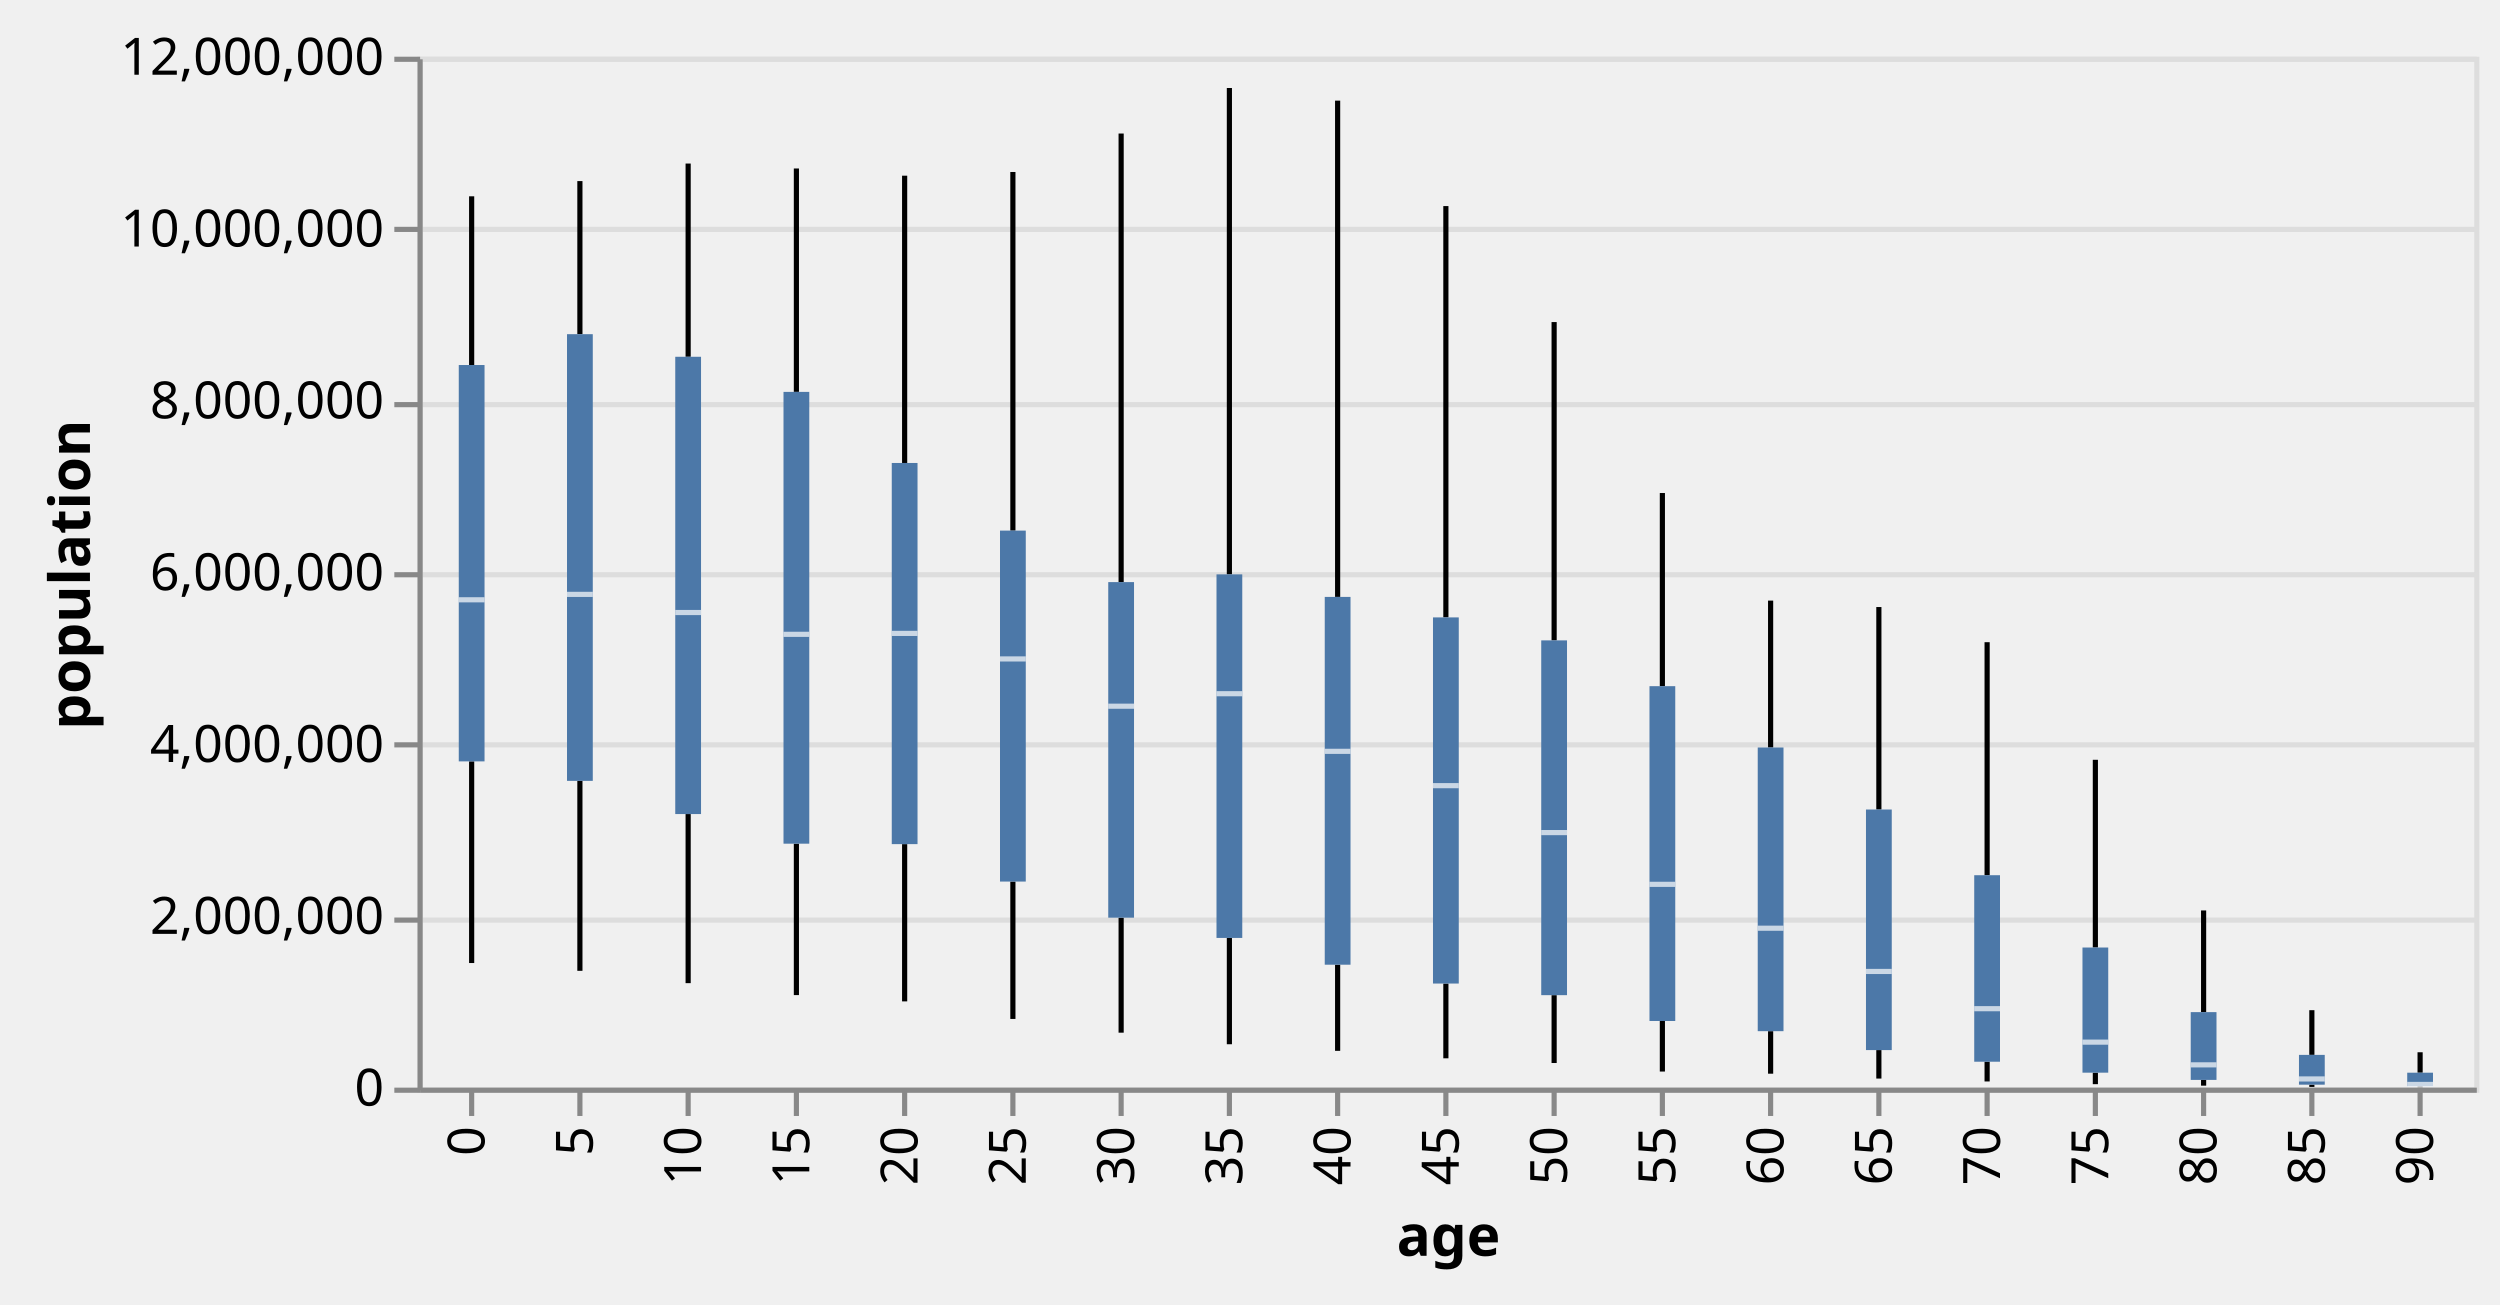
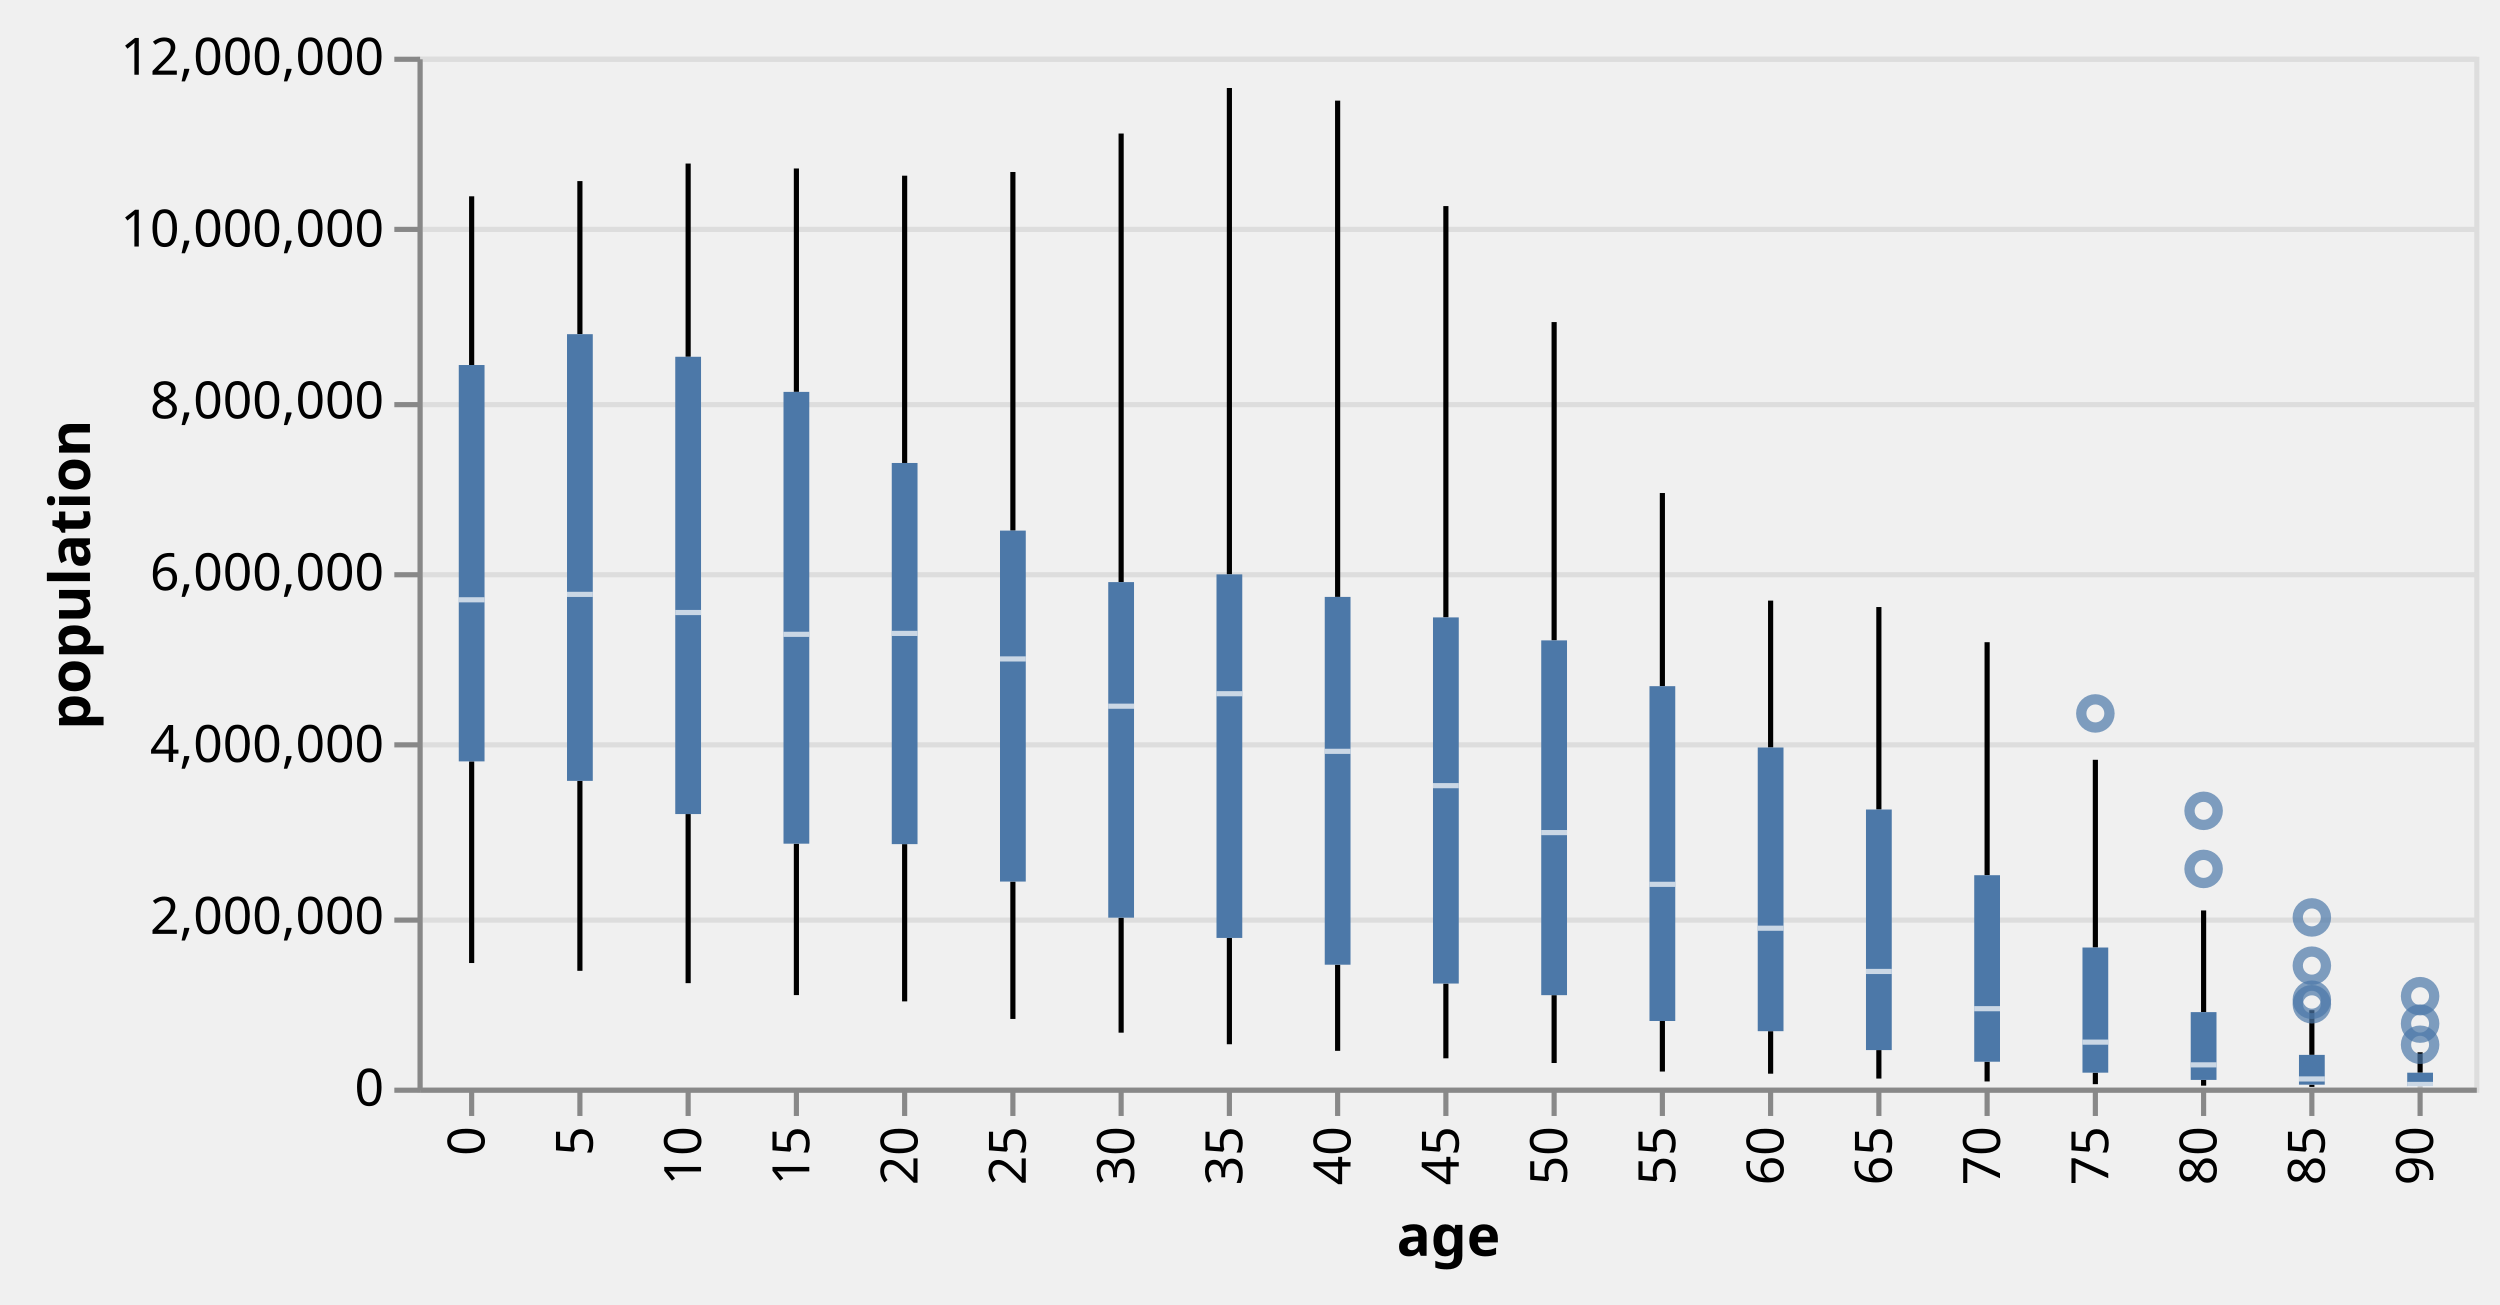
<svg xmlns="http://www.w3.org/2000/svg" class="marks" width="485" height="253" viewBox="0 0 485 253" version="1.1">
  <g transform="translate(81,11)">
    <g class="mark-group role-frame root">
      <g transform="translate(0,0)">
        <path class="background" d="M0.5,0.5h399v200h-399Z" style="fill: none; stroke: #ddd;" />
        <g>
          <g class="mark-group role-axis">
            <g transform="translate(0.5,0.5)">
              <path class="background" d="M0,0h0v0h0Z" style="pointer-events: none; fill: none;" />
              <g>
                <g class="mark-rule role-axis-grid" style="pointer-events: none;">
                  <line transform="translate(0,200)" x2="399" y2="0" style="fill: none; stroke: #ddd; stroke-width: 1; opacity: 1;" />
                  <line transform="translate(0,167)" x2="399" y2="0" style="fill: none; stroke: #ddd; stroke-width: 1; opacity: 1;" />
                  <line transform="translate(0,133)" x2="399" y2="0" style="fill: none; stroke: #ddd; stroke-width: 1; opacity: 1;" />
                  <line transform="translate(0,100)" x2="399" y2="0" style="fill: none; stroke: #ddd; stroke-width: 1; opacity: 1;" />
                  <line transform="translate(0,67)" x2="399" y2="0" style="fill: none; stroke: #ddd; stroke-width: 1; opacity: 1;" />
                  <line transform="translate(0,33)" x2="399" y2="0" style="fill: none; stroke: #ddd; stroke-width: 1; opacity: 1;" />
                  <line transform="translate(0,0)" x2="399" y2="0" style="fill: none; stroke: #ddd; stroke-width: 1; opacity: 1;" />
                </g>
              </g>
            </g>
          </g>
-           <g class="mark-rule role-mark layer_0_marks">
+           <g class="mark-rule role-mark layer_0_layer_0_marks">
            <line transform="translate(10.5,175.8271)" x2="0" y2="-39.119" style="fill: none; stroke: black;" />
            <line transform="translate(31.5,177.3389)" x2="0" y2="-36.851" style="fill: none; stroke: black;" />
            <line transform="translate(52.5,179.7314)" x2="0" y2="-32.804" style="fill: none; stroke: black;" />
            <line transform="translate(73.5,182.0478)" x2="0" y2="-29.374" style="fill: none; stroke: black;" />
            <line transform="translate(94.5,183.2693)" x2="0" y2="-30.508" style="fill: none; stroke: black;" />
            <line transform="translate(115.5,186.6753)" x2="0" y2="-26.651" style="fill: none; stroke: black;" />
            <line transform="translate(136.5,189.3394)" x2="0" y2="-22.308" style="fill: none; stroke: black;" />
            <line transform="translate(157.5,191.5831)" x2="0" y2="-20.625" style="fill: none; stroke: black;" />
            <line transform="translate(178.5,192.8636)" x2="0" y2="-16.711" style="fill: none; stroke: black;" />
            <line transform="translate(199.5,194.3124)" x2="0" y2="-14.504" style="fill: none; stroke: black;" />
            <line transform="translate(220.5,195.2237)" x2="0" y2="-13.163" style="fill: none; stroke: black;" />
            <line transform="translate(241.5,196.8799)" x2="0" y2="-9.805" style="fill: none; stroke: black;" />
            <line transform="translate(262.5,197.2961)" x2="0" y2="-8.248" style="fill: none; stroke: black;" />
            <line transform="translate(283.5,198.2411)" x2="0" y2="-5.526" style="fill: none; stroke: black;" />
            <line transform="translate(304.5,198.804)" x2="0" y2="-3.83" style="fill: none; stroke: black;" />
            <line transform="translate(325.5,199.3295)" x2="0" y2="-2.231" style="fill: none; stroke: black;" />
            <line transform="translate(346.5,199.6175)" x2="0" y2="-1.115" style="fill: none; stroke: black;" />
            <line transform="translate(367.5,199.8636)" x2="0" y2="-0.437" style="fill: none; stroke: black;" />
            <line transform="translate(388.5,199.9124)" x2="0" y2="-0.166" style="fill: none; stroke: black;" />
          </g>
-           <g class="mark-rule role-mark layer_1_marks">
+           <g class="mark-rule role-mark layer_0_layer_1_marks">
            <line transform="translate(10.5,59.81256)" x2="0" y2="-32.729" style="fill: none; stroke: black;" />
            <line transform="translate(31.5,53.83085)" x2="0" y2="-29.7" style="fill: none; stroke: black;" />
            <line transform="translate(52.5,58.21507)" x2="0" y2="-37.488" style="fill: none; stroke: black;" />
            <line transform="translate(73.5,65.02552)" x2="0" y2="-43.34" style="fill: none; stroke: black;" />
            <line transform="translate(94.5,78.8183)" x2="0" y2="-55.734" style="fill: none; stroke: black;" />
            <line transform="translate(115.5,91.93652)" x2="0" y2="-69.57" style="fill: none; stroke: black;" />
            <line transform="translate(136.5,101.9293)" x2="0" y2="-87.025" style="fill: none; stroke: black;" />
            <line transform="translate(157.5,100.4283)" x2="0" y2="-94.356" style="fill: none; stroke: black;" />
            <line transform="translate(178.5,104.801)" x2="0" y2="-96.277" style="fill: none; stroke: black;" />
            <line transform="translate(199.5,108.7761)" x2="0" y2="-79.797" style="fill: none; stroke: black;" />
            <line transform="translate(220.5,113.2343)" x2="0" y2="-61.753" style="fill: none; stroke: black;" />
            <line transform="translate(241.5,122.1183)" x2="0" y2="-37.473" style="fill: none; stroke: black;" />
            <line transform="translate(262.5,134.0135)" x2="0" y2="-28.496" style="fill: none; stroke: black;" />
            <line transform="translate(283.5,146.0471)" x2="0" y2="-39.282" style="fill: none; stroke: black;" />
            <line transform="translate(304.5,158.7906)" x2="0" y2="-45.205" style="fill: none; stroke: black;" />
            <line transform="translate(325.5,172.8192)" x2="0" y2="-36.419" style="fill: none; stroke: black;" />
            <line transform="translate(346.5,185.3524)" x2="0" y2="-19.726" style="fill: none; stroke: black;" />
            <line transform="translate(367.5,193.6465)" x2="0" y2="-8.67" style="fill: none; stroke: black;" />
            <line transform="translate(388.5,197.103)" x2="0" y2="-3.965" style="fill: none; stroke: black;" />
          </g>
-           <g class="mark-rect role-mark layer_2_marks">
+           <g class="mark-rect role-mark layer_0_layer_2_marks">
            <path d="M8,59.813h5v76.895h-5Z" style="fill: #4c78a8;" />
            <path d="M29,53.831h5v86.657h-5Z" style="fill: #4c78a8;" />
            <path d="M50,58.215h5v88.712h-5Z" style="fill: #4c78a8;" />
            <path d="M71,65.026h5v87.648h-5Z" style="fill: #4c78a8;" />
            <path d="M92,78.818h5v73.943h-5Z" style="fill: #4c78a8;" />
            <path d="M113,91.937h5v68.088h-5Z" style="fill: #4c78a8;" />
            <path d="M134,101.929h5v65.102h-5Z" style="fill: #4c78a8;" />
            <path d="M155,100.428h5v70.53h-5Z" style="fill: #4c78a8;" />
            <path d="M176,104.801h5v71.352h-5Z" style="fill: #4c78a8;" />
            <path d="M197,108.776h5v71.032h-5Z" style="fill: #4c78a8;" />
            <path d="M218,113.234h5v68.826h-5Z" style="fill: #4c78a8;" />
            <path d="M239,122.118h5v64.956h-5Z" style="fill: #4c78a8;" />
            <path d="M260,134.013h5v55.035h-5Z" style="fill: #4c78a8;" />
            <path d="M281,146.047h5v46.668h-5Z" style="fill: #4c78a8;" />
            <path d="M302,158.791h5v36.183h-5Z" style="fill: #4c78a8;" />
            <path d="M323,172.819h5v24.279h-5Z" style="fill: #4c78a8;" />
            <path d="M344,185.352h5v13.15h-5Z" style="fill: #4c78a8;" />
            <path d="M365,193.647h5v5.78h-5Z" style="fill: #4c78a8;" />
            <path d="M386,197.103h5v2.643h-5Z" style="fill: #4c78a8;" />
          </g>
-           <g class="mark-rect role-mark layer_3_marks">
+           <g class="mark-rect role-mark layer_0_layer_3_marks">
            <path d="M8,104.86h5v1h-5Z" style="fill: white; opacity: 0.7;" />
            <path d="M29,103.809h5v1h-5Z" style="fill: white; opacity: 0.7;" />
            <path d="M50,107.329h5v1h-5Z" style="fill: white; opacity: 0.7;" />
            <path d="M71,111.559h5v1h-5Z" style="fill: white; opacity: 0.7;" />
            <path d="M92,111.38h5v1h-5Z" style="fill: white; opacity: 0.7;" />
            <path d="M113,116.333h5v1h-5Z" style="fill: white; opacity: 0.7;" />
            <path d="M134,125.503h5v1h-5Z" style="fill: white; opacity: 0.7;" />
            <path d="M155,123.081h5v1h-5Z" style="fill: white; opacity: 0.7;" />
            <path d="M176,134.257h5v1h-5Z" style="fill: white; opacity: 0.7;" />
            <path d="M197,140.919h5v1h-5Z" style="fill: white; opacity: 0.7;" />
            <path d="M218,150.023h5v1h-5Z" style="fill: white; opacity: 0.7;" />
            <path d="M239,160.061h5v1h-5Z" style="fill: white; opacity: 0.7;" />
            <path d="M260,168.574h5v1h-5Z" style="fill: white; opacity: 0.7;" />
            <path d="M281,176.962h5v1h-5Z" style="fill: white; opacity: 0.7;" />
            <path d="M302,184.187h5v1h-5Z" style="fill: white; opacity: 0.7;" />
            <path d="M323,190.674h5v1h-5Z" style="fill: white; opacity: 0.7;" />
            <path d="M344,195.081h5v1h-5Z" style="fill: white; opacity: 0.7;" />
            <path d="M365,197.816h5v1h-5Z" style="fill: white; opacity: 0.7;" />
            <path d="M386,198.88h5v1h-5Z" style="fill: white; opacity: 0.7;" />
+           </g>
+           <g class="mark-symbol role-mark layer_1_marks">
+             <path transform="translate(367.5,182.9481)" d="M2.739,0A2.739,2.739,0,1,1,-2.739,0A2.739,2.739,0,1,1,2.739,0" style="fill: none; stroke: #4c78a8; stroke-width: 2; opacity: 0.7;" />
+             <path transform="translate(388.5,191.6826)" d="M2.739,0A2.739,2.739,0,1,1,-2.739,0A2.739,2.739,0,1,1,2.739,0" style="fill: none; stroke: #4c78a8; stroke-width: 2; opacity: 0.7;" />
+             <path transform="translate(346.5,157.5712)" d="M2.739,0A2.739,2.739,0,1,1,-2.739,0A2.739,2.739,0,1,1,2.739,0" style="fill: none; stroke: #4c78a8; stroke-width: 2; opacity: 0.7;" />
+             <path transform="translate(367.5,176.3418)" d="M2.739,0A2.739,2.739,0,1,1,-2.739,0A2.739,2.739,0,1,1,2.739,0" style="fill: none; stroke: #4c78a8; stroke-width: 2; opacity: 0.7;" />
+             <path transform="translate(388.5,187.5809)" d="M2.739,0A2.739,2.739,0,1,1,-2.739,0A2.739,2.739,0,1,1,2.739,0" style="fill: none; stroke: #4c78a8; stroke-width: 2; opacity: 0.7;" />
+             <path transform="translate(325.5,127.4059)" d="M2.739,0A2.739,2.739,0,1,1,-2.739,0A2.739,2.739,0,1,1,2.739,0" style="fill: none; stroke: #4c78a8; stroke-width: 2; opacity: 0.7;" />
+             <path transform="translate(346.5,146.3017)" d="M2.739,0A2.739,2.739,0,1,1,-2.739,0A2.739,2.739,0,1,1,2.739,0" style="fill: none; stroke: #4c78a8; stroke-width: 2; opacity: 0.7;" />
+             <path transform="translate(367.5,183.8274)" d="M2.739,0A2.739,2.739,0,1,1,-2.739,0A2.739,2.739,0,1,1,2.739,0" style="fill: none; stroke: #4c78a8; stroke-width: 2; opacity: 0.7;" />
+             <path transform="translate(367.5,166.9807)" d="M2.739,0A2.739,2.739,0,1,1,-2.739,0A2.739,2.739,0,1,1,2.739,0" style="fill: none; stroke: #4c78a8; stroke-width: 2; opacity: 0.7;" />
+             <path transform="translate(388.5,182.257)" d="M2.739,0A2.739,2.739,0,1,1,-2.739,0A2.739,2.739,0,1,1,2.739,0" style="fill: none; stroke: #4c78a8; stroke-width: 2; opacity: 0.7;" />
          </g>
          <g class="mark-group role-axis">
            <g transform="translate(0.5,200.5)">
              <path class="background" d="M0,0h0v0h0Z" style="pointer-events: none; fill: none;" />
              <g>
                <g class="mark-rule role-axis-tick" style="pointer-events: none;">
                  <line transform="translate(10,0)" x2="0" y2="5" style="fill: none; stroke: #888; stroke-width: 1; opacity: 1;" />
                  <line transform="translate(31,0)" x2="0" y2="5" style="fill: none; stroke: #888; stroke-width: 1; opacity: 1;" />
                  <line transform="translate(52,0)" x2="0" y2="5" style="fill: none; stroke: #888; stroke-width: 1; opacity: 1;" />
                  <line transform="translate(73,0)" x2="0" y2="5" style="fill: none; stroke: #888; stroke-width: 1; opacity: 1;" />
                  <line transform="translate(94,0)" x2="0" y2="5" style="fill: none; stroke: #888; stroke-width: 1; opacity: 1;" />
                  <line transform="translate(115,0)" x2="0" y2="5" style="fill: none; stroke: #888; stroke-width: 1; opacity: 1;" />
                  <line transform="translate(136,0)" x2="0" y2="5" style="fill: none; stroke: #888; stroke-width: 1; opacity: 1;" />
                  <line transform="translate(157,0)" x2="0" y2="5" style="fill: none; stroke: #888; stroke-width: 1; opacity: 1;" />
                  <line transform="translate(178,0)" x2="0" y2="5" style="fill: none; stroke: #888; stroke-width: 1; opacity: 1;" />
                  <line transform="translate(199,0)" x2="0" y2="5" style="fill: none; stroke: #888; stroke-width: 1; opacity: 1;" />
                  <line transform="translate(220,0)" x2="0" y2="5" style="fill: none; stroke: #888; stroke-width: 1; opacity: 1;" />
                  <line transform="translate(241,0)" x2="0" y2="5" style="fill: none; stroke: #888; stroke-width: 1; opacity: 1;" />
                  <line transform="translate(262,0)" x2="0" y2="5" style="fill: none; stroke: #888; stroke-width: 1; opacity: 1;" />
                  <line transform="translate(283,0)" x2="0" y2="5" style="fill: none; stroke: #888; stroke-width: 1; opacity: 1;" />
                  <line transform="translate(304,0)" x2="0" y2="5" style="fill: none; stroke: #888; stroke-width: 1; opacity: 1;" />
                  <line transform="translate(325,0)" x2="0" y2="5" style="fill: none; stroke: #888; stroke-width: 1; opacity: 1;" />
                  <line transform="translate(346,0)" x2="0" y2="5" style="fill: none; stroke: #888; stroke-width: 1; opacity: 1;" />
                  <line transform="translate(367,0)" x2="0" y2="5" style="fill: none; stroke: #888; stroke-width: 1; opacity: 1;" />
                  <line transform="translate(388,0)" x2="0" y2="5" style="fill: none; stroke: #888; stroke-width: 1; opacity: 1;" />
                </g>
                <g class="mark-text role-axis-label" style="pointer-events: none;">
                  <text text-anchor="end" transform="translate(9.5,7) rotate(270) translate(0,3)" style="font: 10px sans-serif; fill: #000; opacity: 1;">0</text>
                  <text text-anchor="end" transform="translate(30.5,7) rotate(270) translate(0,3)" style="font: 10px sans-serif; fill: #000; opacity: 1;">5</text>
                  <text text-anchor="end" transform="translate(51.5,7) rotate(270) translate(0,3)" style="font: 10px sans-serif; fill: #000; opacity: 1;">10</text>
                  <text text-anchor="end" transform="translate(72.5,7) rotate(270) translate(0,3)" style="font: 10px sans-serif; fill: #000; opacity: 1;">15</text>
                  <text text-anchor="end" transform="translate(93.5,7) rotate(270) translate(0,3)" style="font: 10px sans-serif; fill: #000; opacity: 1;">20</text>
                  <text text-anchor="end" transform="translate(114.5,7) rotate(270) translate(0,3)" style="font: 10px sans-serif; fill: #000; opacity: 1;">25</text>
                  <text text-anchor="end" transform="translate(135.5,7) rotate(270) translate(0,3)" style="font: 10px sans-serif; fill: #000; opacity: 1;">30</text>
                  <text text-anchor="end" transform="translate(156.5,7) rotate(270) translate(0,3)" style="font: 10px sans-serif; fill: #000; opacity: 1;">35</text>
                  <text text-anchor="end" transform="translate(177.5,7) rotate(270) translate(0,3)" style="font: 10px sans-serif; fill: #000; opacity: 1;">40</text>
                  <text text-anchor="end" transform="translate(198.5,7) rotate(270) translate(0,3)" style="font: 10px sans-serif; fill: #000; opacity: 1;">45</text>
                  <text text-anchor="end" transform="translate(219.5,7) rotate(270) translate(0,3)" style="font: 10px sans-serif; fill: #000; opacity: 1;">50</text>
                  <text text-anchor="end" transform="translate(240.5,7) rotate(270) translate(0,3)" style="font: 10px sans-serif; fill: #000; opacity: 1;">55</text>
                  <text text-anchor="end" transform="translate(261.5,7) rotate(270) translate(0,3)" style="font: 10px sans-serif; fill: #000; opacity: 1;">60</text>
                  <text text-anchor="end" transform="translate(282.5,7) rotate(270) translate(0,3)" style="font: 10px sans-serif; fill: #000; opacity: 1;">65</text>
                  <text text-anchor="end" transform="translate(303.5,7) rotate(270) translate(0,3)" style="font: 10px sans-serif; fill: #000; opacity: 1;">70</text>
                  <text text-anchor="end" transform="translate(324.5,7) rotate(270) translate(0,3)" style="font: 10px sans-serif; fill: #000; opacity: 1;">75</text>
                  <text text-anchor="end" transform="translate(345.5,7) rotate(270) translate(0,3)" style="font: 10px sans-serif; fill: #000; opacity: 1;">80</text>
                  <text text-anchor="end" transform="translate(366.5,7) rotate(270) translate(0,3)" style="font: 10px sans-serif; fill: #000; opacity: 1;">85</text>
                  <text text-anchor="end" transform="translate(387.5,7) rotate(270) translate(0,3)" style="font: 10px sans-serif; fill: #000; opacity: 1;">90</text>
                </g>
                <g class="mark-rule role-axis-domain" style="pointer-events: none;">
                  <line transform="translate(0,0)" x2="399" y2="0" style="fill: none; stroke: #888; stroke-width: 1; opacity: 1;" />
                </g>
                <g class="mark-text role-axis-title" style="pointer-events: none;">
                  <text text-anchor="middle" transform="translate(199.5,32.12305)" style="font: bold 11px sans-serif; fill: #000; opacity: 1;">age</text>
                </g>
              </g>
            </g>
          </g>
          <g class="mark-group role-axis">
            <g transform="translate(0.5,0.5)">
              <path class="background" d="M0,0h0v0h0Z" style="pointer-events: none; fill: none;" />
              <g>
                <g class="mark-rule role-axis-tick" style="pointer-events: none;">
                  <line transform="translate(0,200)" x2="-5" y2="0" style="fill: none; stroke: #888; stroke-width: 1; opacity: 1;" />
                  <line transform="translate(0,167)" x2="-5" y2="0" style="fill: none; stroke: #888; stroke-width: 1; opacity: 1;" />
                  <line transform="translate(0,133)" x2="-5" y2="0" style="fill: none; stroke: #888; stroke-width: 1; opacity: 1;" />
                  <line transform="translate(0,100)" x2="-5" y2="0" style="fill: none; stroke: #888; stroke-width: 1; opacity: 1;" />
                  <line transform="translate(0,67)" x2="-5" y2="0" style="fill: none; stroke: #888; stroke-width: 1; opacity: 1;" />
                  <line transform="translate(0,33)" x2="-5" y2="0" style="fill: none; stroke: #888; stroke-width: 1; opacity: 1;" />
                  <line transform="translate(0,0)" x2="-5" y2="0" style="fill: none; stroke: #888; stroke-width: 1; opacity: 1;" />
                </g>
                <g class="mark-text role-axis-label" style="pointer-events: none;">
                  <text text-anchor="end" transform="translate(-7,203)" style="font: 10px sans-serif; fill: #000; opacity: 1;">0</text>
                  <text text-anchor="end" transform="translate(-7,169.6667)" style="font: 10px sans-serif; fill: #000; opacity: 1;">2,000,000</text>
                  <text text-anchor="end" transform="translate(-7,136.3333)" style="font: 10px sans-serif; fill: #000; opacity: 1;">4,000,000</text>
                  <text text-anchor="end" transform="translate(-7,103)" style="font: 10px sans-serif; fill: #000; opacity: 1;">6,000,000</text>
                  <text text-anchor="end" transform="translate(-7,69.66667)" style="font: 10px sans-serif; fill: #000; opacity: 1;">8,000,000</text>
                  <text text-anchor="end" transform="translate(-7,36.33333)" style="font: 10px sans-serif; fill: #000; opacity: 1;">10,000,000</text>
                  <text text-anchor="end" transform="translate(-7,3)" style="font: 10px sans-serif; fill: #000; opacity: 1;">12,000,000</text>
                </g>
                <g class="mark-rule role-axis-domain" style="pointer-events: none;">
                  <line transform="translate(0,200)" x2="0" y2="-200" style="fill: none; stroke: #888; stroke-width: 1; opacity: 1;" />
                </g>
                <g class="mark-text role-axis-title" style="pointer-events: none;">
                  <text text-anchor="middle" transform="translate(-62.04883,100) rotate(-90) translate(0,-2)" style="font: bold 11px sans-serif; fill: #000; opacity: 1;">population</text>
                </g>
              </g>
            </g>
          </g>
        </g>
      </g>
    </g>
  </g>
</svg>
